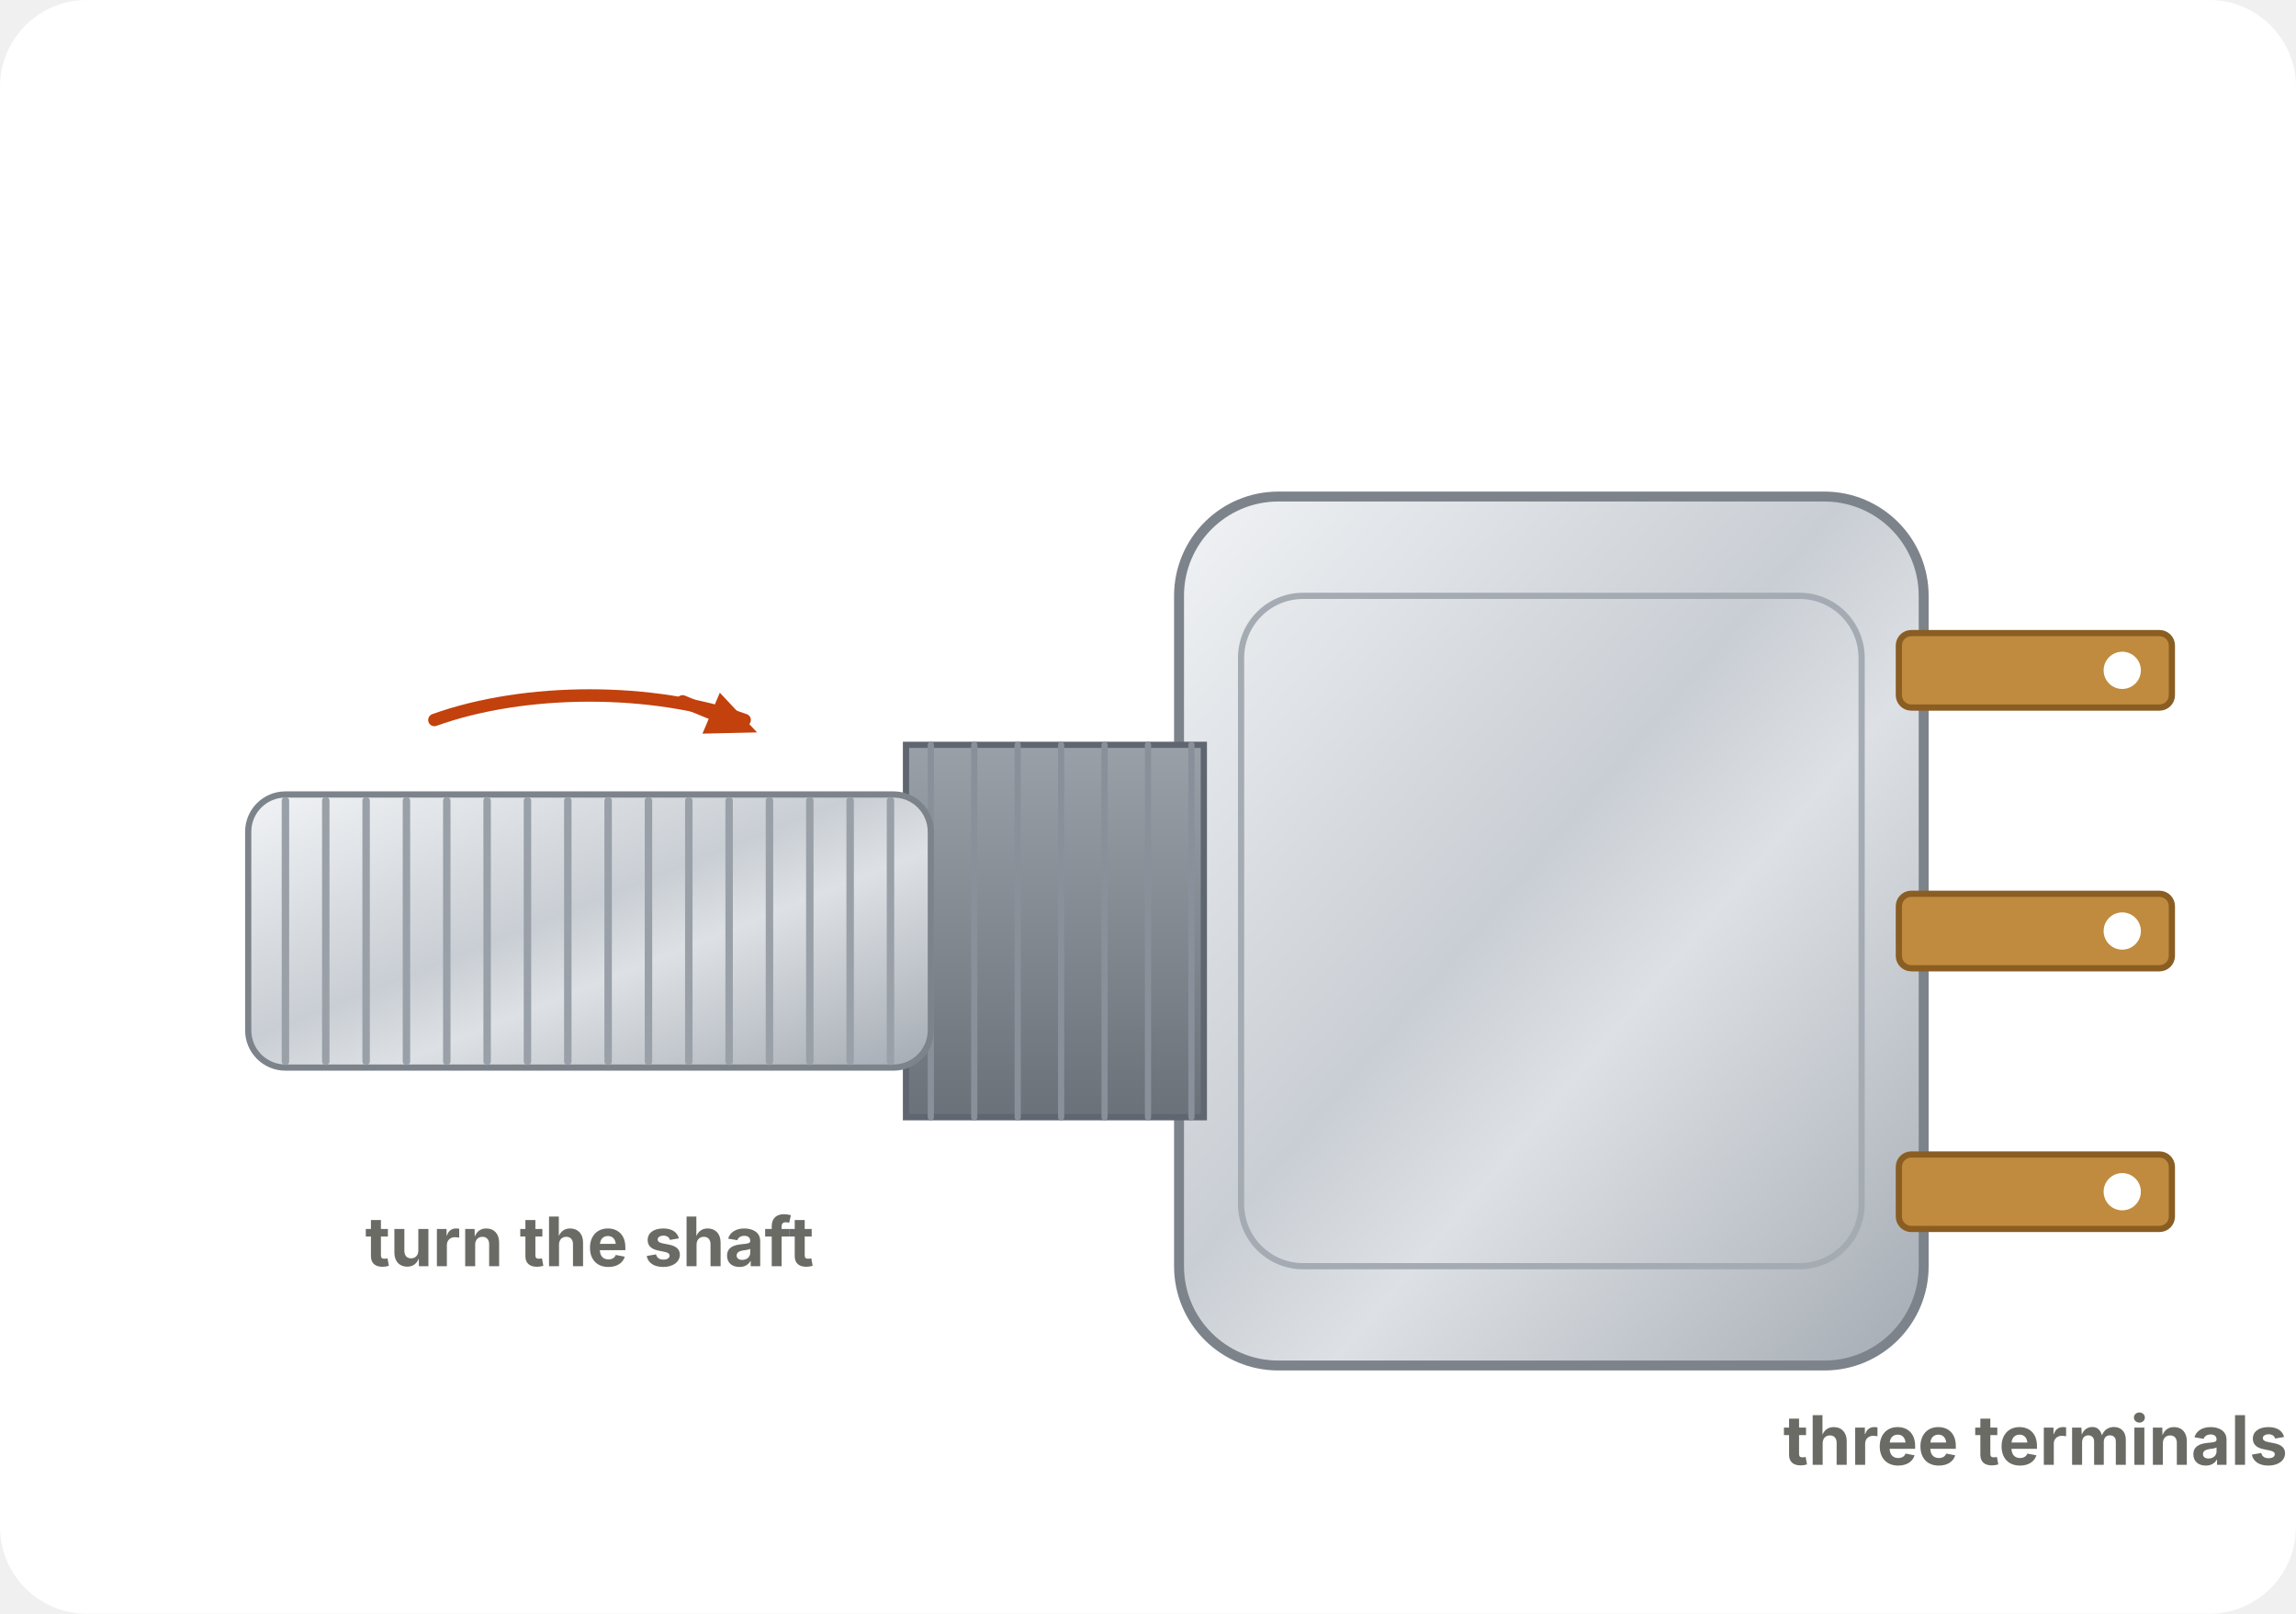
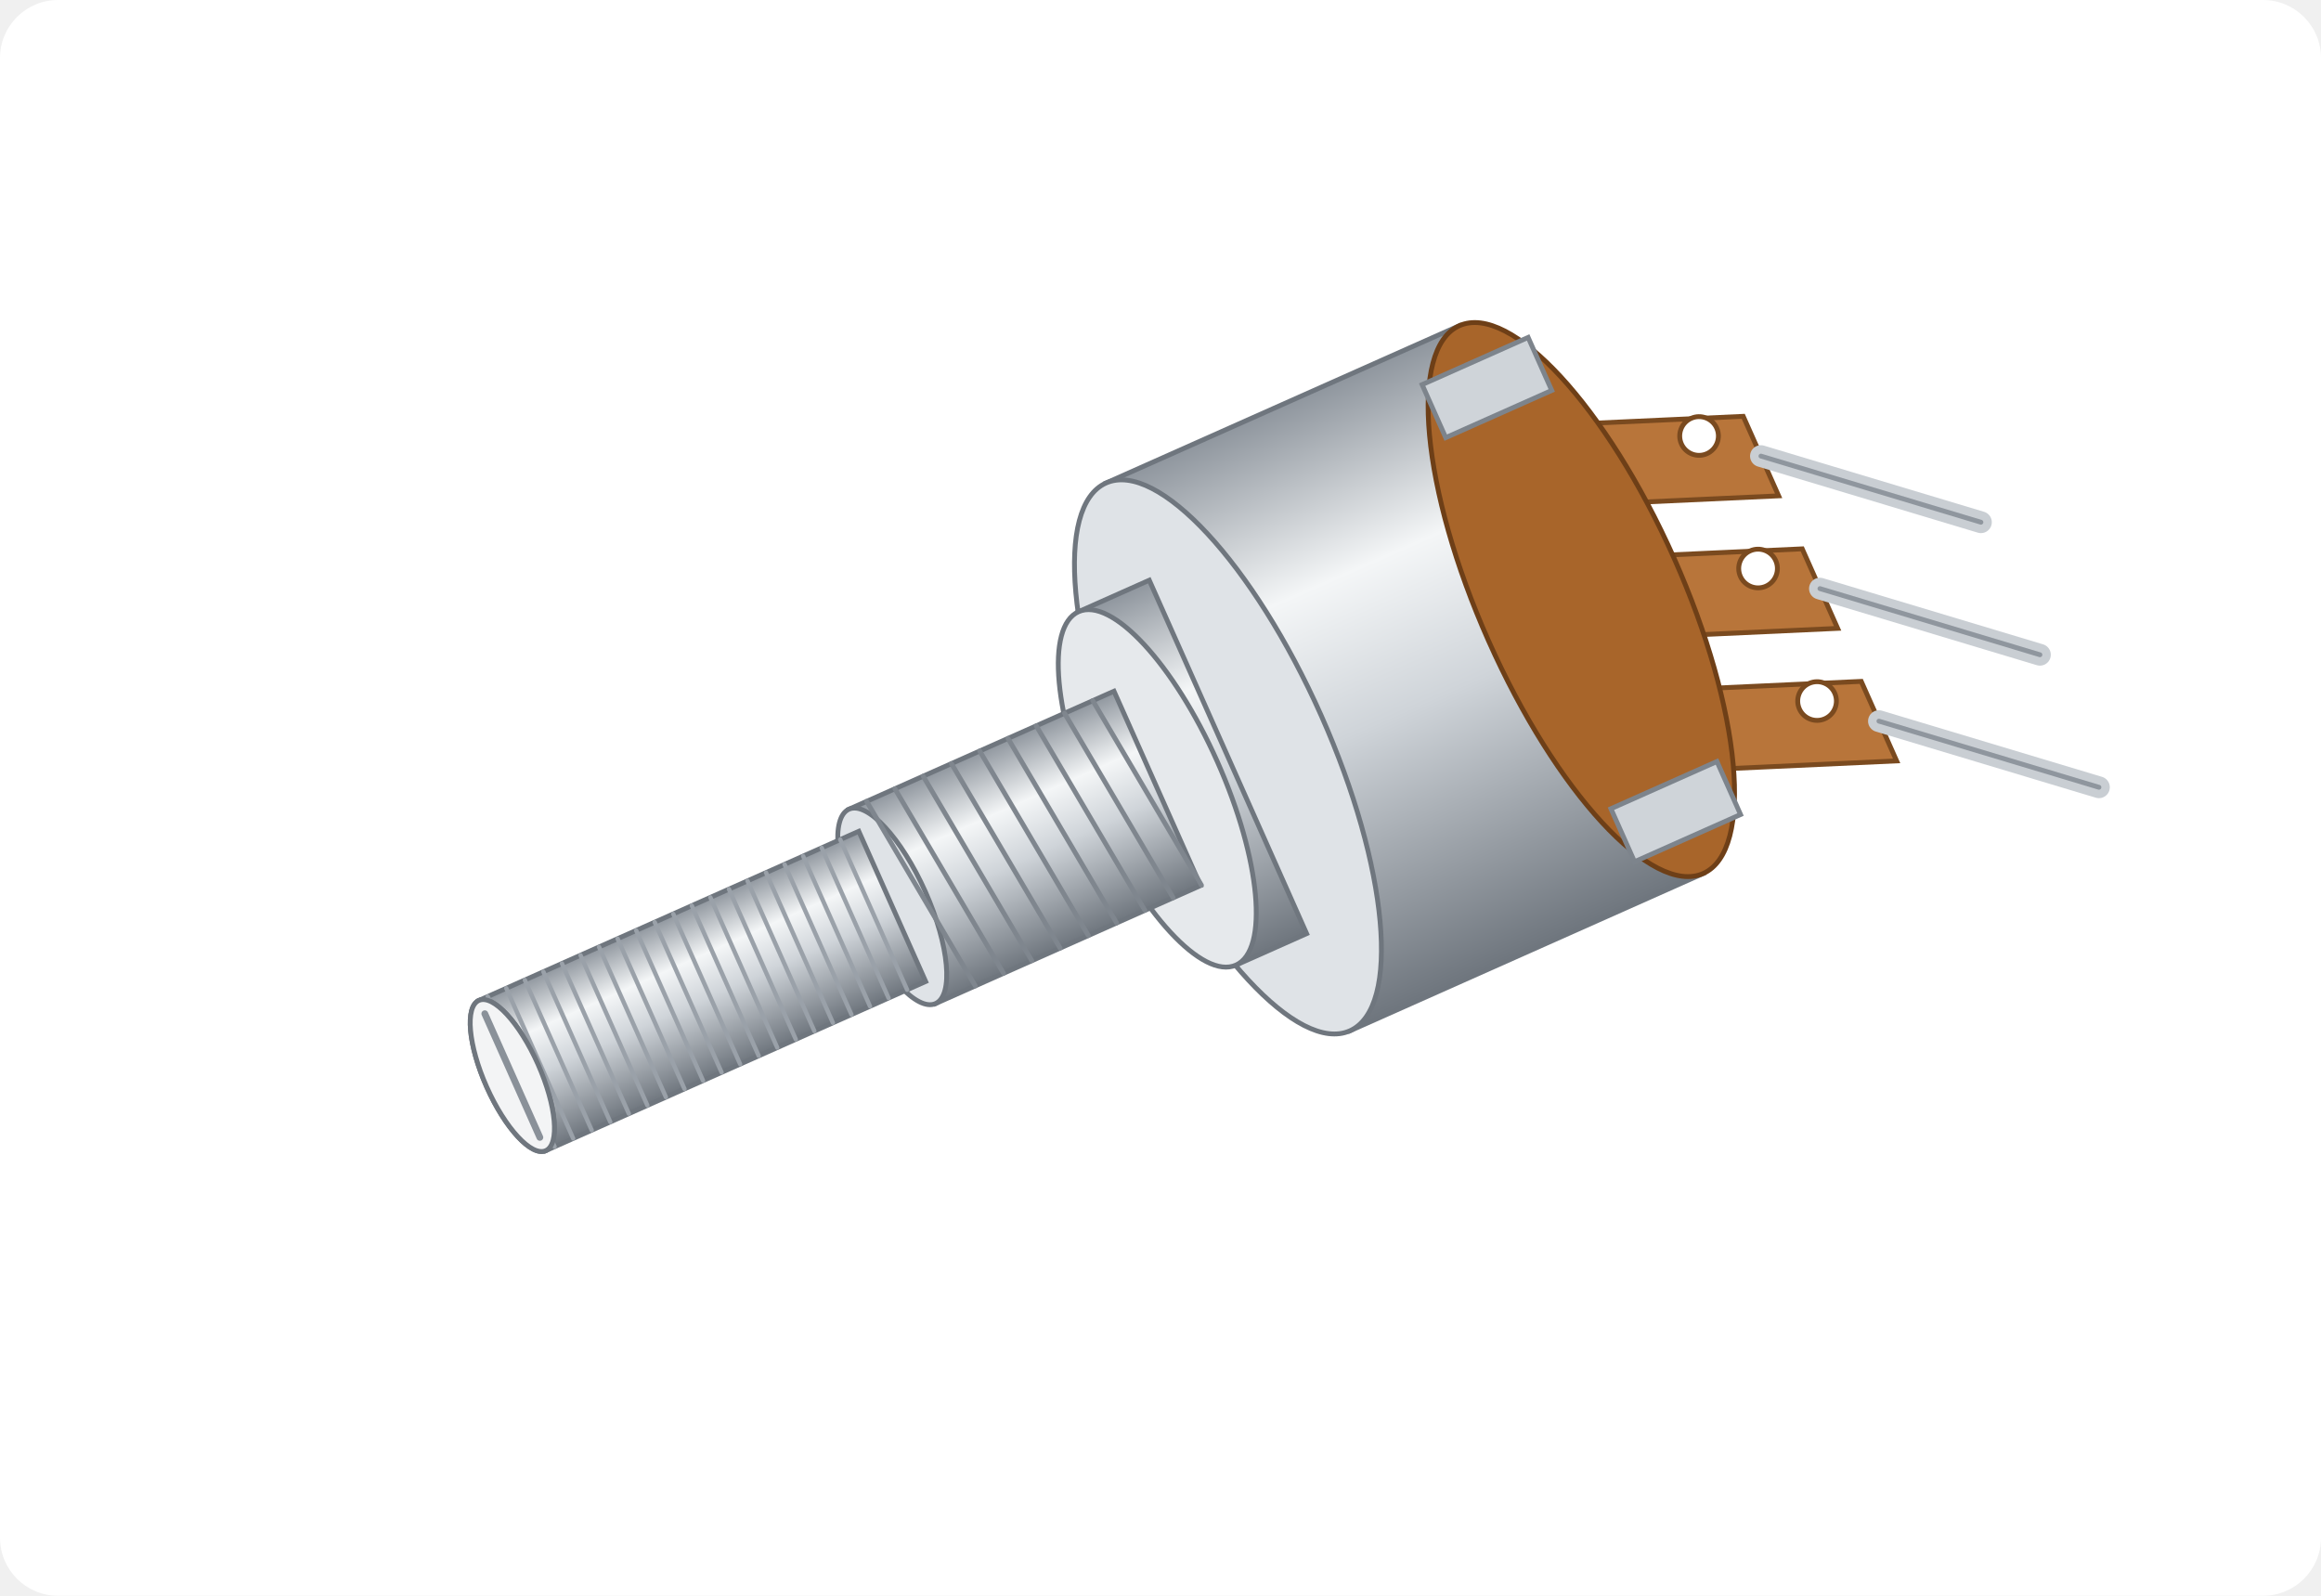
- <svg xmlns="http://www.w3.org/2000/svg" viewBox="0 0 370 260" width="370" height="260" font-family="Inter, 'Helvetica Neue', Helvetica, Arial, ui-sans-serif, system-ui, sans-serif">
+ <svg xmlns="http://www.w3.org/2000/svg" viewBox="0 0 480 330" width="480" height="330" font-family="Inter, 'Helvetica Neue', Helvetica, Arial, ui-sans-serif, system-ui, sans-serif">
  <defs>
-     <linearGradient id="m1" x1="0" y1="0" x2="1" y2="1">
-       <stop offset="0" stop-color="#f1f3f5" />
-       <stop offset=".45" stop-color="#c9ced4" />
-       <stop offset=".6" stop-color="#dde1e5" />
-       <stop offset="1" stop-color="#a5abb3" />
-     </linearGradient>
-     <linearGradient id="m2" x1="0" y1="0" x2="0" y2="1">
-       <stop offset="0" stop-color="#9aa0a8" />
-       <stop offset="1" stop-color="#6b7179" />
-     </linearGradient>
-     <linearGradient id="dk" x1="0" y1="0" x2="0" y2="1">
-       <stop offset="0" stop-color="#4a4f57" />
-       <stop offset="1" stop-color="#1c1f24" />
-     </linearGradient>
-     <radialGradient id="lens" cx=".38" cy=".34" r=".72">
-       <stop offset="0" stop-color="#8293ad" />
-       <stop offset=".35" stop-color="#2b3445" />
-       <stop offset="1" stop-color="#0b0e14" />
-     </radialGradient>
-     <linearGradient id="skin" x1="0" y1="0" x2="1" y2="1">
-       <stop offset="0" stop-color="#e6bf9f" />
-       <stop offset="1" stop-color="#c99778" />
+     <linearGradient id="potv" x1="0" y1="0" x2="0" y2="1">
+       <stop offset="0" stop-color="#8f969e" />
+       <stop offset=".3" stop-color="#f4f6f7" />
+       <stop offset=".55" stop-color="#cfd4d9" />
+       <stop offset="1" stop-color="#6f767e" />
    </linearGradient>
  </defs>
-   <rect x="0" y="0" width="370" height="260" rx="14" fill="#ffffff" />
-   <rect x="190" y="80" width="120" height="140" rx="16" fill="url(#m1)" stroke="#7d838b" stroke-width="1.6" />
-   <rect x="200" y="96" width="100" height="108" rx="10" fill="none" stroke="#a5abb3" />
-   <rect x="146" y="120" width="48" height="60" fill="url(#m2)" stroke="#5f6670" />
-   <path d="M150 120 L150 180" fill="none" stroke="#8a9099" stroke-width="1" stroke-linejoin="round" stroke-linecap="round" />
-   <path d="M157 120 L157 180" fill="none" stroke="#8a9099" stroke-width="1" stroke-linejoin="round" stroke-linecap="round" />
-   <path d="M164 120 L164 180" fill="none" stroke="#8a9099" stroke-width="1" stroke-linejoin="round" stroke-linecap="round" />
-   <path d="M171 120 L171 180" fill="none" stroke="#8a9099" stroke-width="1" stroke-linejoin="round" stroke-linecap="round" />
-   <path d="M178 120 L178 180" fill="none" stroke="#8a9099" stroke-width="1" stroke-linejoin="round" stroke-linecap="round" />
-   <path d="M185 120 L185 180" fill="none" stroke="#8a9099" stroke-width="1" stroke-linejoin="round" stroke-linecap="round" />
-   <path d="M192 120 L192 180" fill="none" stroke="#8a9099" stroke-width="1" stroke-linejoin="round" stroke-linecap="round" />
-   <rect x="40" y="128" width="110" height="44" rx="6" fill="url(#m1)" stroke="#7d838b" />
-   <path d="M46.0 129 L46.0 171" fill="none" stroke="#9aa0a8" stroke-width="1.2" stroke-linejoin="round" stroke-linecap="round" />
-   <path d="M52.5 129 L52.5 171" fill="none" stroke="#9aa0a8" stroke-width="1.2" stroke-linejoin="round" stroke-linecap="round" />
-   <path d="M59.0 129 L59.0 171" fill="none" stroke="#9aa0a8" stroke-width="1.2" stroke-linejoin="round" stroke-linecap="round" />
-   <path d="M65.5 129 L65.5 171" fill="none" stroke="#9aa0a8" stroke-width="1.2" stroke-linejoin="round" stroke-linecap="round" />
-   <path d="M72.0 129 L72.0 171" fill="none" stroke="#9aa0a8" stroke-width="1.2" stroke-linejoin="round" stroke-linecap="round" />
-   <path d="M78.5 129 L78.5 171" fill="none" stroke="#9aa0a8" stroke-width="1.2" stroke-linejoin="round" stroke-linecap="round" />
-   <path d="M85.0 129 L85.0 171" fill="none" stroke="#9aa0a8" stroke-width="1.2" stroke-linejoin="round" stroke-linecap="round" />
-   <path d="M91.5 129 L91.5 171" fill="none" stroke="#9aa0a8" stroke-width="1.2" stroke-linejoin="round" stroke-linecap="round" />
-   <path d="M98.0 129 L98.0 171" fill="none" stroke="#9aa0a8" stroke-width="1.2" stroke-linejoin="round" stroke-linecap="round" />
-   <path d="M104.5 129 L104.5 171" fill="none" stroke="#9aa0a8" stroke-width="1.2" stroke-linejoin="round" stroke-linecap="round" />
-   <path d="M111.0 129 L111.0 171" fill="none" stroke="#9aa0a8" stroke-width="1.2" stroke-linejoin="round" stroke-linecap="round" />
-   <path d="M117.5 129 L117.5 171" fill="none" stroke="#9aa0a8" stroke-width="1.2" stroke-linejoin="round" stroke-linecap="round" />
-   <path d="M124.0 129 L124.0 171" fill="none" stroke="#9aa0a8" stroke-width="1.2" stroke-linejoin="round" stroke-linecap="round" />
-   <path d="M130.5 129 L130.5 171" fill="none" stroke="#9aa0a8" stroke-width="1.2" stroke-linejoin="round" stroke-linecap="round" />
-   <path d="M137.0 129 L137.0 171" fill="none" stroke="#9aa0a8" stroke-width="1.2" stroke-linejoin="round" stroke-linecap="round" />
-   <path d="M143.5 129 L143.5 171" fill="none" stroke="#9aa0a8" stroke-width="1.2" stroke-linejoin="round" stroke-linecap="round" />
-   <rect x="306" y="102" width="44" height="12" rx="2" fill="#c08b3e" stroke="#8a5d22" />
-   <circle cx="342" cy="108" r="3" fill="#ffffff" />
-   <rect x="306" y="144" width="44" height="12" rx="2" fill="#c08b3e" stroke="#8a5d22" />
-   <circle cx="342" cy="150" r="3" fill="#ffffff" />
-   <rect x="306" y="186" width="44" height="12" rx="2" fill="#c08b3e" stroke="#8a5d22" />
-   <circle cx="342" cy="192" r="3" fill="#ffffff" />
-   <text x="328" y="236" text-anchor="middle" font-size="11" font-weight="650" fill="#6b6b66">three terminals</text>
-   <text x="95" y="204" text-anchor="middle" font-size="11" font-weight="650" fill="#6b6b66">turn the shaft</text>
-   <path d="M70 116 A40 18 0 0 1 120 116" fill="none" stroke="#c2410c" stroke-width="2" stroke-linejoin="round" stroke-linecap="round" />
-   <path d="M110 113 L114.6 114.9" fill="none" stroke="#c2410c" stroke-width="2" stroke-linejoin="round" stroke-linecap="round" />
-   <path d="M122 118 L113.2 118.2 L116 111.6 Z" fill="#c2410c" />
+   <rect width="480" height="330" rx="12" fill="#ffffff" />
+   <g transform="translate(190 185) rotate(-24)">
+     <path d="M150 -39 L196 -21 L196 -3 L150 -21 Z" fill="#b8753a" stroke="#7a4a1f" />
+     <circle cx="186" cy="-21" r="4" fill="#ffffff" stroke="#7a4a1f" />
+     <path d="M196 -12 L232 19" fill="none" stroke="#c9ced3" stroke-width="4.5" stroke-linecap="round" stroke-linejoin="round" />
+     <path d="M196 -12 L232 19" fill="none" stroke="#8f969e" stroke-width="1" stroke-linecap="round" stroke-linejoin="round" />
+     <path d="M150 -9 L196 9 L196 27 L150 9 Z" fill="#b8753a" stroke="#7a4a1f" />
+     <circle cx="186" cy="9" r="4" fill="#ffffff" stroke="#7a4a1f" />
+     <path d="M196 18 L232 49" fill="none" stroke="#c9ced3" stroke-width="4.5" stroke-linecap="round" stroke-linejoin="round" />
+     <path d="M196 18 L232 49" fill="none" stroke="#8f969e" stroke-width="1" stroke-linecap="round" stroke-linejoin="round" />
+     <path d="M150 21 L196 39 L196 57 L150 39 Z" fill="#b8753a" stroke="#7a4a1f" />
+     <circle cx="186" cy="39" r="4" fill="#ffffff" stroke="#7a4a1f" />
+     <path d="M196 48 L232 79" fill="none" stroke="#c9ced3" stroke-width="4.5" stroke-linecap="round" stroke-linejoin="round" />
+     <path d="M196 48 L232 79" fill="none" stroke="#8f969e" stroke-width="1" stroke-linecap="round" stroke-linejoin="round" />
+     <rect x="70" y="-62" width="80" height="124" fill="url(#potv)" stroke="#6f767e" stroke-width="1" />
+     <ellipse cx="70" cy="0" rx="21.1" ry="62" fill="#dfe3e7" stroke="#6f767e" stroke-width="1" />
+     <ellipse cx="150" cy="0" rx="21" ry="62" fill="#a8652a" stroke="#6e3f17" />
+     <path d="M138 -54 L162 -54 L162 -42 L138 -42 Z" fill="#cfd4d9" stroke="#7d848c" />
+     <path d="M138 42 L162 42 L162 54 L138 54 Z" fill="#cfd4d9" stroke="#7d848c" />
+     <rect x="54" y="-40" width="16" height="80" fill="url(#potv)" stroke="#6f767e" stroke-width="1" />
+     <ellipse cx="54" cy="0" rx="13.6" ry="40" fill="#e6e9ec" stroke="#6f767e" stroke-width="1" />
+     <rect x="-6" y="-22" width="60" height="44" fill="url(#potv)" stroke="#6f767e" stroke-width="1" />
+     <ellipse cx="-6" cy="0" rx="7.5" ry="22" fill="#dfe3e7" stroke="#6f767e" stroke-width="1" />
+     <path d="M-2 -22 L3 22" fill="none" stroke="#7f868e" stroke-width="1" stroke-linecap="round" stroke-linejoin="round" />
+     <path d="M4.4 -22 L9.4 22" fill="none" stroke="#7f868e" stroke-width="1" stroke-linecap="round" stroke-linejoin="round" />
+     <path d="M10.8 -22 L15.8 22" fill="none" stroke="#7f868e" stroke-width="1" stroke-linecap="round" stroke-linejoin="round" />
+     <path d="M17.2 -22 L22.2 22" fill="none" stroke="#7f868e" stroke-width="1" stroke-linecap="round" stroke-linejoin="round" />
+     <path d="M23.6 -22 L28.6 22" fill="none" stroke="#7f868e" stroke-width="1" stroke-linecap="round" stroke-linejoin="round" />
+     <path d="M30 -22 L35 22" fill="none" stroke="#7f868e" stroke-width="1" stroke-linecap="round" stroke-linejoin="round" />
+     <path d="M36.4 -22 L41.4 22" fill="none" stroke="#7f868e" stroke-width="1" stroke-linecap="round" stroke-linejoin="round" />
+     <path d="M42.8 -22 L47.8 22" fill="none" stroke="#7f868e" stroke-width="1" stroke-linecap="round" stroke-linejoin="round" />
+     <path d="M49.2 -22 L54.2 22" fill="none" stroke="#7f868e" stroke-width="1" stroke-linecap="round" stroke-linejoin="round" />
+     <rect x="-92" y="-17" width="86" height="34" fill="url(#potv)" stroke="#6f767e" stroke-width="1" />
+     <ellipse cx="-92" cy="0" rx="5.8" ry="17" fill="#eceff1" stroke="#6f767e" stroke-width="1" />
+     <path d="M-90 -17 L-90 17" fill="none" stroke="#9aa1a9" stroke-width="0.9" stroke-linecap="round" stroke-linejoin="round" />
+     <path d="M-85.8 -17 L-85.8 17" fill="none" stroke="#9aa1a9" stroke-width="0.9" stroke-linecap="round" stroke-linejoin="round" />
+     <path d="M-81.6 -17 L-81.6 17" fill="none" stroke="#9aa1a9" stroke-width="0.9" stroke-linecap="round" stroke-linejoin="round" />
+     <path d="M-77.4 -17 L-77.4 17" fill="none" stroke="#9aa1a9" stroke-width="0.9" stroke-linecap="round" stroke-linejoin="round" />
+     <path d="M-73.2 -17 L-73.2 17" fill="none" stroke="#9aa1a9" stroke-width="0.9" stroke-linecap="round" stroke-linejoin="round" />
+     <path d="M-69 -17 L-69 17" fill="none" stroke="#9aa1a9" stroke-width="0.9" stroke-linecap="round" stroke-linejoin="round" />
+     <path d="M-64.8 -17 L-64.8 17" fill="none" stroke="#9aa1a9" stroke-width="0.9" stroke-linecap="round" stroke-linejoin="round" />
+     <path d="M-60.6 -17 L-60.6 17" fill="none" stroke="#9aa1a9" stroke-width="0.9" stroke-linecap="round" stroke-linejoin="round" />
+     <path d="M-56.4 -17 L-56.4 17" fill="none" stroke="#9aa1a9" stroke-width="0.9" stroke-linecap="round" stroke-linejoin="round" />
+     <path d="M-52.2 -17 L-52.2 17" fill="none" stroke="#9aa1a9" stroke-width="0.9" stroke-linecap="round" stroke-linejoin="round" />
+     <path d="M-48 -17 L-48 17" fill="none" stroke="#9aa1a9" stroke-width="0.9" stroke-linecap="round" stroke-linejoin="round" />
+     <path d="M-43.8 -17 L-43.8 17" fill="none" stroke="#9aa1a9" stroke-width="0.9" stroke-linecap="round" stroke-linejoin="round" />
+     <path d="M-39.6 -17 L-39.6 17" fill="none" stroke="#9aa1a9" stroke-width="0.9" stroke-linecap="round" stroke-linejoin="round" />
+     <path d="M-35.4 -17 L-35.4 17" fill="none" stroke="#9aa1a9" stroke-width="0.9" stroke-linecap="round" stroke-linejoin="round" />
+     <path d="M-31.2 -17 L-31.2 17" fill="none" stroke="#9aa1a9" stroke-width="0.9" stroke-linecap="round" stroke-linejoin="round" />
+     <path d="M-27 -17 L-27 17" fill="none" stroke="#9aa1a9" stroke-width="0.9" stroke-linecap="round" stroke-linejoin="round" />
+     <path d="M-22.8 -17 L-22.8 17" fill="none" stroke="#9aa1a9" stroke-width="0.9" stroke-linecap="round" stroke-linejoin="round" />
+     <path d="M-18.6 -17 L-18.6 17" fill="none" stroke="#9aa1a9" stroke-width="0.9" stroke-linecap="round" stroke-linejoin="round" />
+     <path d="M-14.4 -17 L-14.4 17" fill="none" stroke="#9aa1a9" stroke-width="0.9" stroke-linecap="round" stroke-linejoin="round" />
+     <path d="M-10.2 -17 L-10.2 17" fill="none" stroke="#9aa1a9" stroke-width="0.9" stroke-linecap="round" stroke-linejoin="round" />
+     <ellipse cx="-92" cy="0" rx="5.8" ry="17" fill="#f3f4f5" stroke="#6f767e" />
+     <path d="M-92 -14 L-92 14" fill="none" stroke="#8a9199" stroke-width="1.4" stroke-linecap="round" stroke-linejoin="round" />
+   </g>
</svg>
